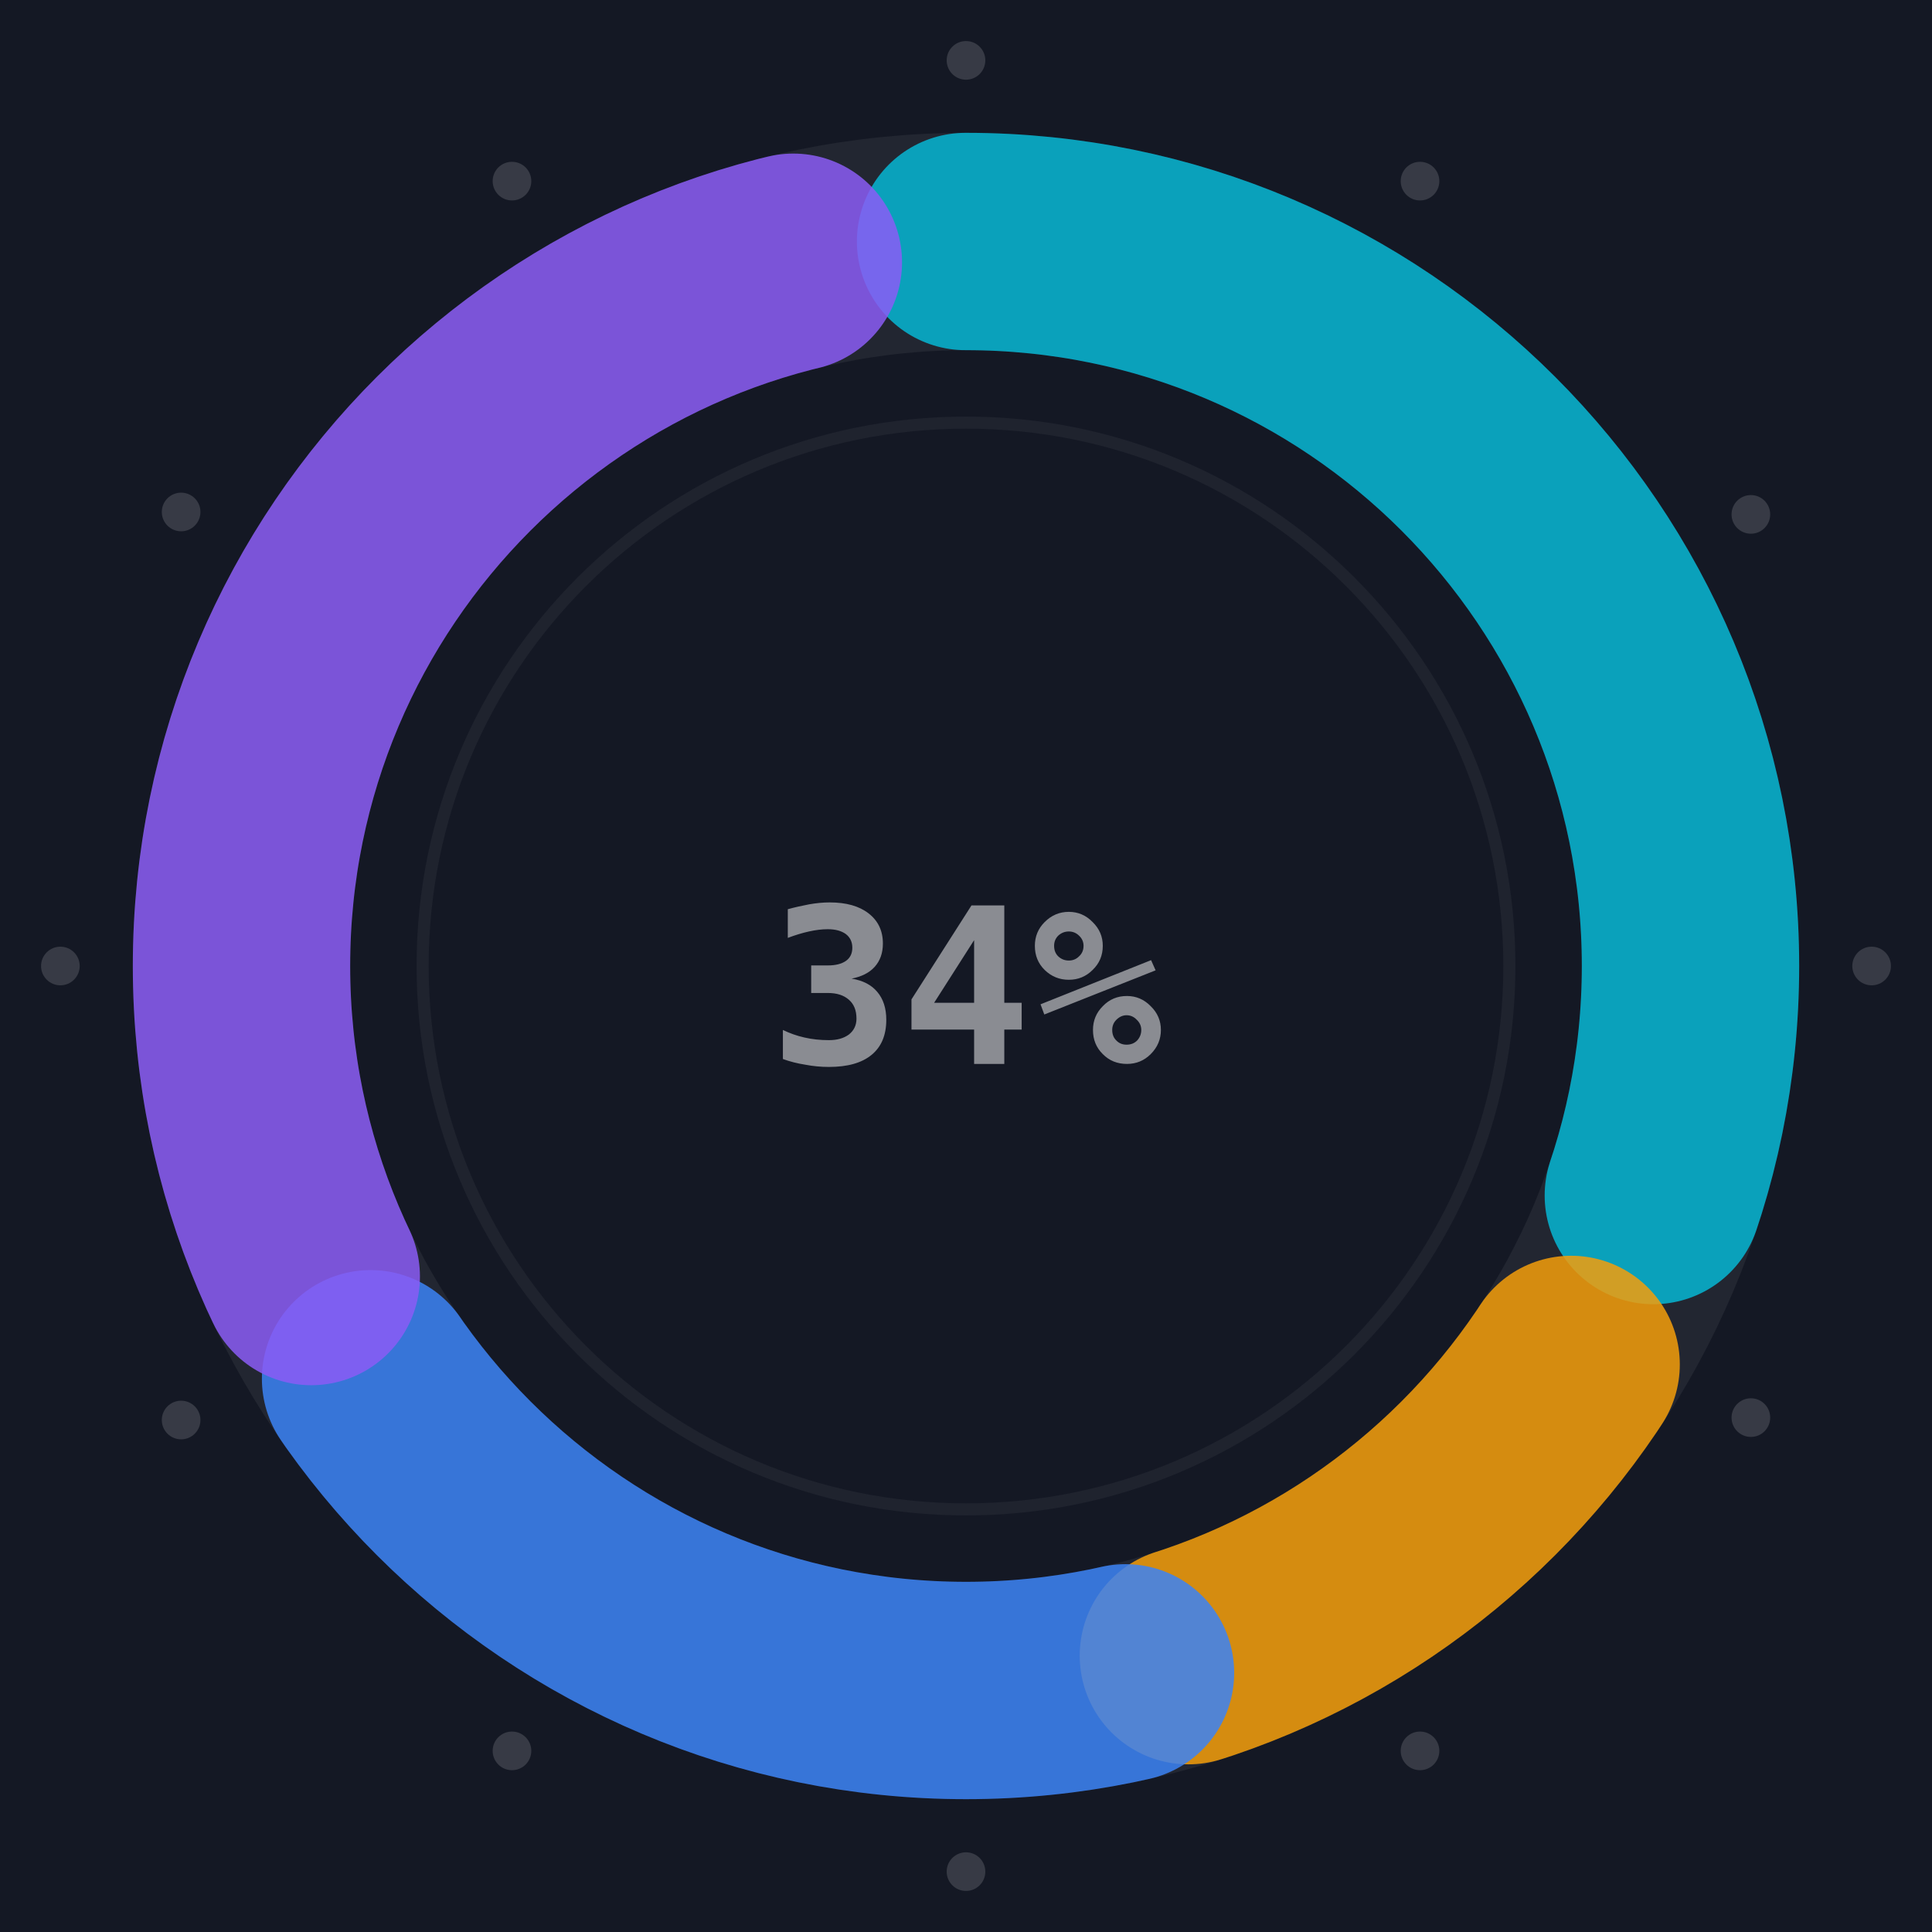
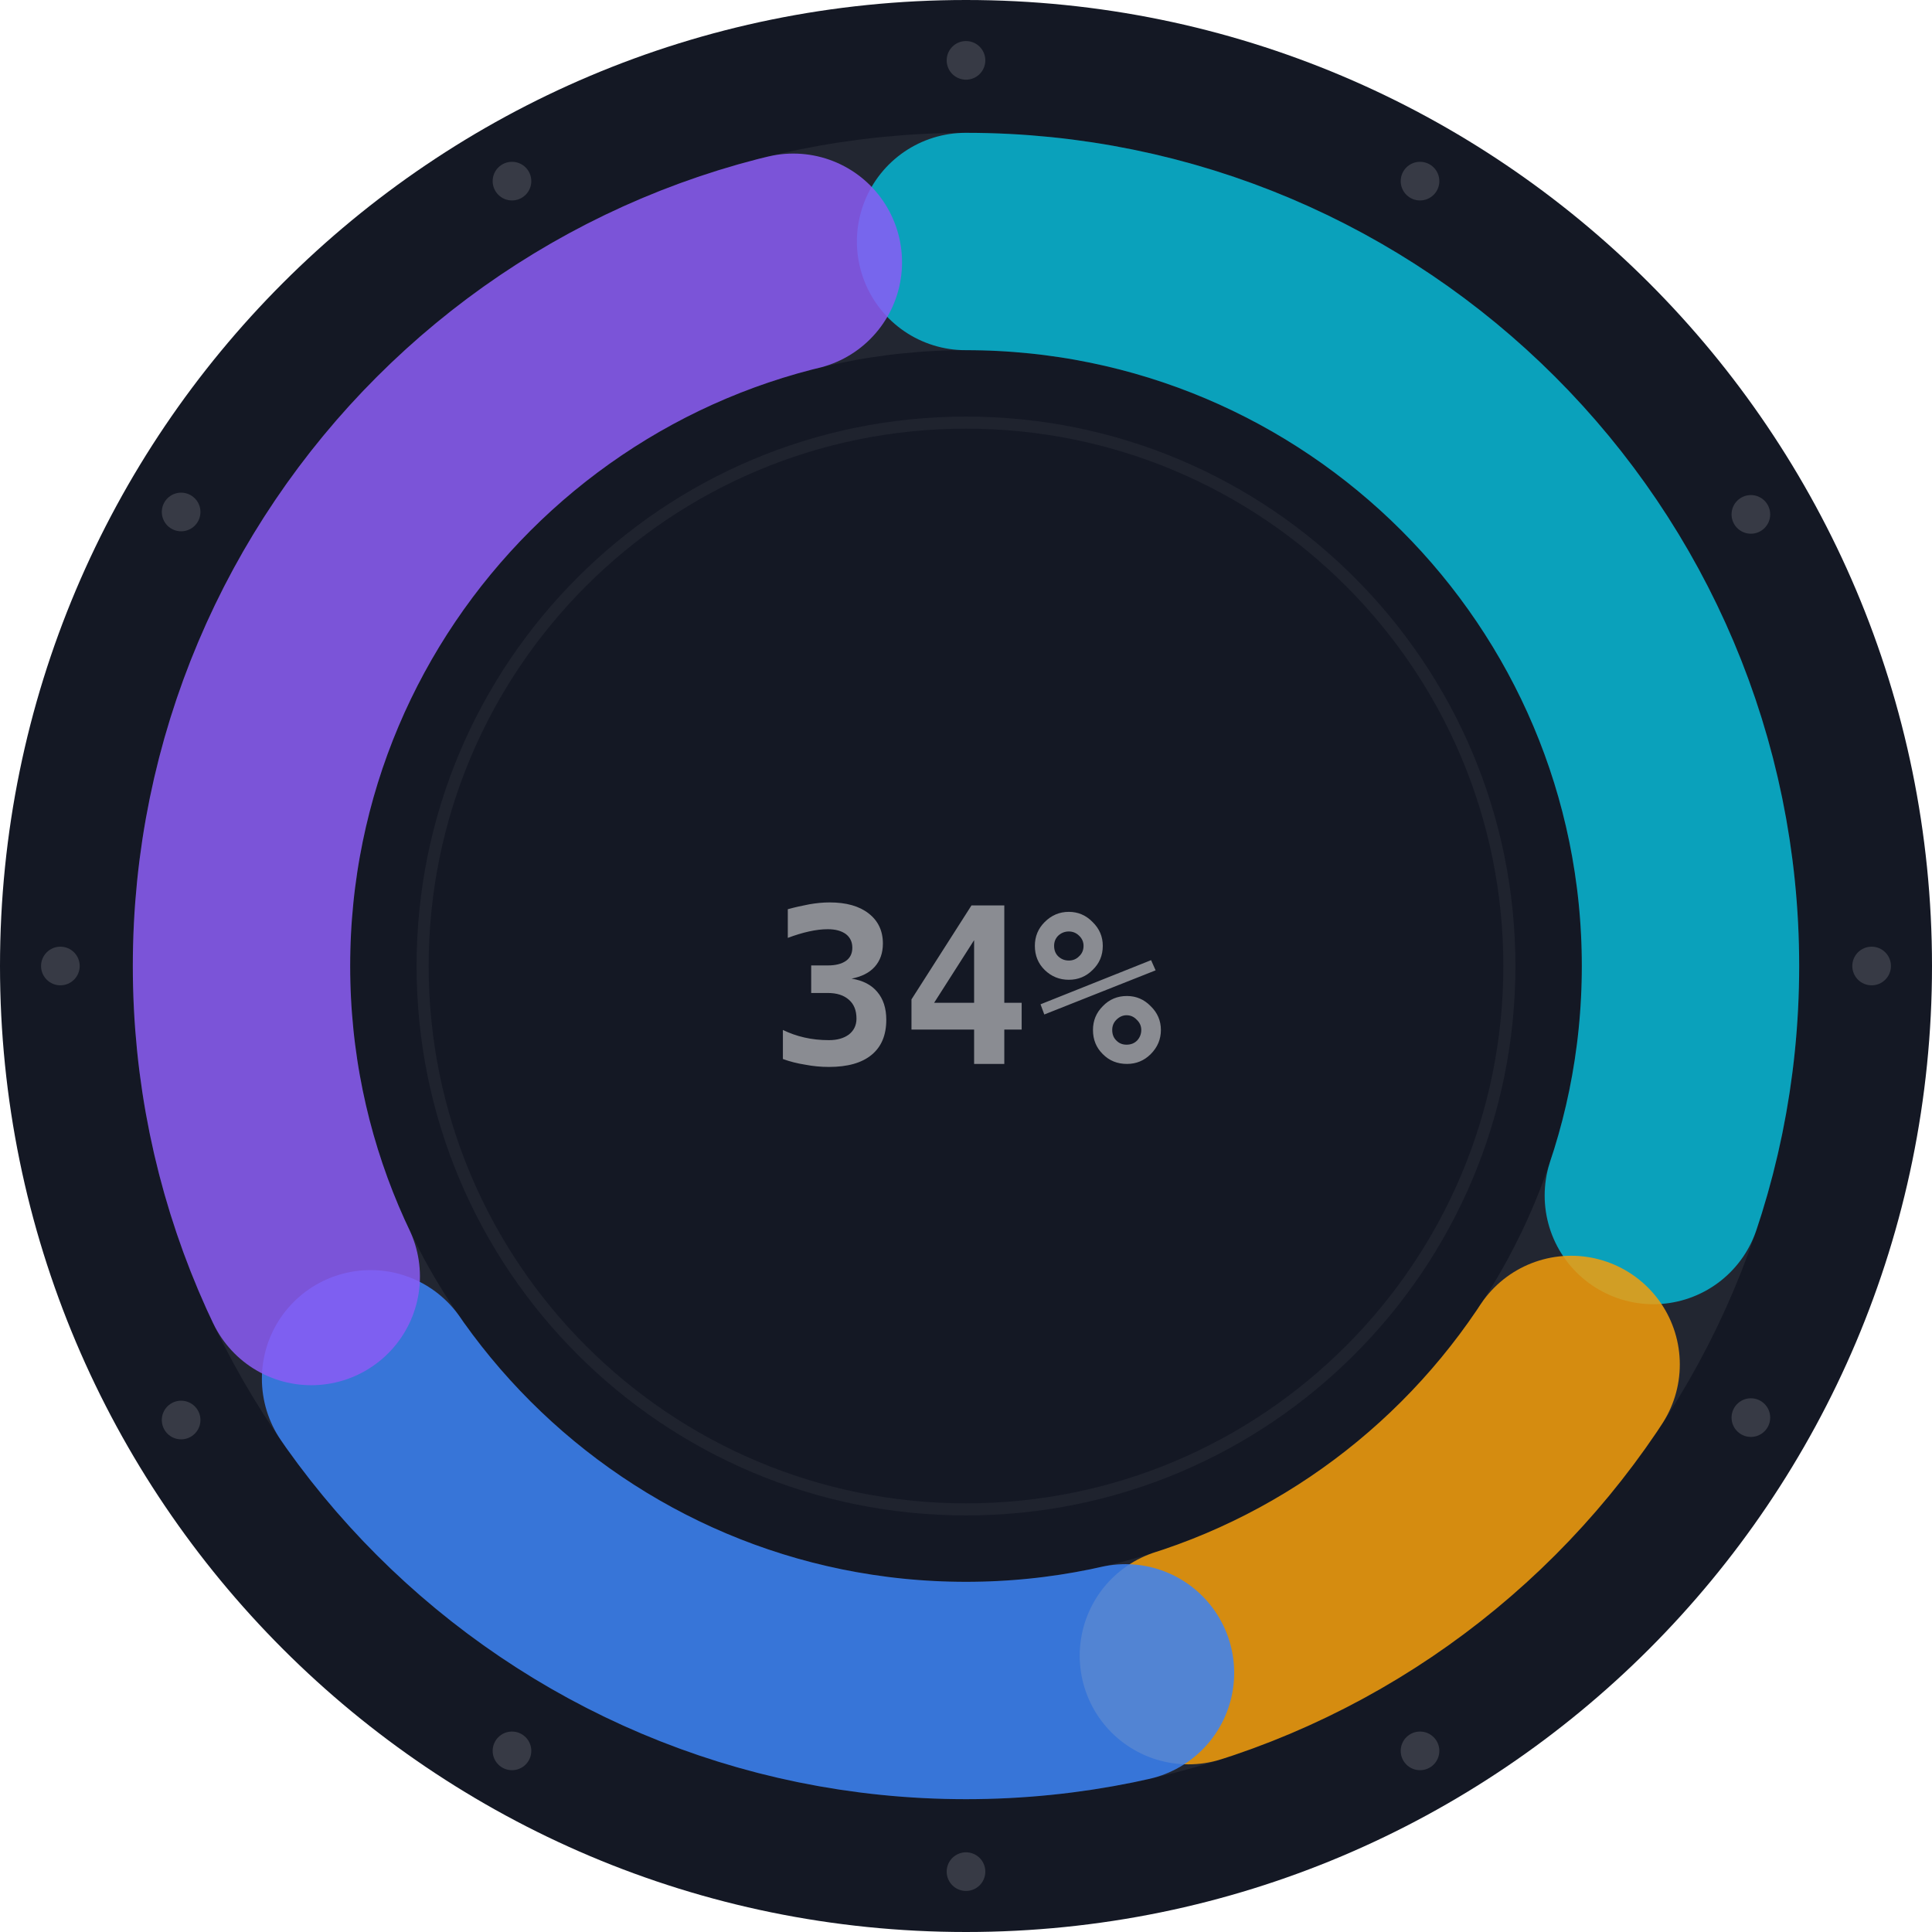
<svg xmlns="http://www.w3.org/2000/svg" viewBox="0 0 80 80" fill="none" width="40" height="40">
-   <rect width="80" height="80" fill="#141824" />
-   <circle cx="40" cy="40" r="30" fill="none" stroke="rgba(255,255,255,0.06)" stroke-width="9" />
-   <circle cx="40" cy="40" r="30" fill="none" stroke="#06b6d4" stroke-width="9" stroke-dasharray="56.8 131.7" stroke-dashoffset="0.0" stroke-linecap="round" transform="rotate(-90 40 40)" opacity="0.85" />
-   <circle cx="40" cy="40" r="30" fill="none" stroke="#f59e0b" stroke-width="9" stroke-dasharray="20.3 168.2" stroke-dashoffset="-64.6" stroke-linecap="round" transform="rotate(-90 40 40)" opacity="0.85" />
-   <circle cx="40" cy="40" r="30" fill="none" stroke="#3b82f6" stroke-width="9" stroke-dasharray="35.6 152.9" stroke-dashoffset="-87.6" stroke-linecap="round" transform="rotate(-90 40 40)" opacity="0.85" />
-   <circle cx="40" cy="40" r="30" fill="none" stroke="#8b5cf6" stroke-width="9" stroke-dasharray="53.2 135.3" stroke-dashoffset="-128.1" stroke-linecap="round" transform="rotate(-90 40 40)" opacity="0.85" />
-   <circle cx="40" cy="40" r="22.5" fill="none" stroke="rgba(255,255,255,0.05)" stroke-width="0.5" />
-   <text x="40" y="41.5" text-anchor="middle" dominant-baseline="middle" fill="rgba(255,255,255,0.5)" font-size="9" font-weight="600" font-family="ui-monospace,monospace">34%</text>
-   <circle cx="40.0" cy="2.5" r="0.8" fill="rgba(255,255,255,0.15)" />
-   <circle cx="58.8" cy="7.5" r="0.8" fill="rgba(255,255,255,0.15)" />
-   <circle cx="72.5" cy="21.3" r="0.8" fill="rgba(255,255,255,0.15)" />
-   <circle cx="77.5" cy="40.0" r="0.8" fill="rgba(255,255,255,0.15)" />
-   <circle cx="72.5" cy="58.7" r="0.8" fill="rgba(255,255,255,0.15)" />
-   <circle cx="58.8" cy="72.5" r="0.8" fill="rgba(255,255,255,0.15)" />
-   <circle cx="40.0" cy="77.5" r="0.8" fill="rgba(255,255,255,0.15)" />
-   <circle cx="21.2" cy="72.5" r="0.8" fill="rgba(255,255,255,0.15)" />
-   <circle cx="7.5" cy="58.8" r="0.8" fill="rgba(255,255,255,0.15)" />
-   <circle cx="2.5" cy="40.0" r="0.8" fill="rgba(255,255,255,0.15)" />
-   <circle cx="7.5" cy="21.2" r="0.8" fill="rgba(255,255,255,0.15)" />
-   <circle cx="21.2" cy="7.5" r="0.8" fill="rgba(255,255,255,0.15)" />
+   <defs>
+     <clipPath id="vc645088871">
+       <circle cx="40" cy="40" r="40" />
+     </clipPath>
+   </defs>
+   <g clip-path="url(#vc645088871)">
+     <rect width="80" height="80" fill="#141824" />
+     <circle cx="40" cy="40" r="30" fill="none" stroke="rgba(255,255,255,0.06)" stroke-width="9" />
+     <circle cx="40" cy="40" r="30" fill="none" stroke="#06b6d4" stroke-width="9" stroke-dasharray="56.8 131.7" stroke-dashoffset="0.0" stroke-linecap="round" transform="rotate(-90 40 40)" opacity="0.85" />
+     <circle cx="40" cy="40" r="30" fill="none" stroke="#f59e0b" stroke-width="9" stroke-dasharray="20.3 168.2" stroke-dashoffset="-64.6" stroke-linecap="round" transform="rotate(-90 40 40)" opacity="0.85" />
+     <circle cx="40" cy="40" r="30" fill="none" stroke="#3b82f6" stroke-width="9" stroke-dasharray="35.6 152.9" stroke-dashoffset="-87.6" stroke-linecap="round" transform="rotate(-90 40 40)" opacity="0.85" />
+     <circle cx="40" cy="40" r="30" fill="none" stroke="#8b5cf6" stroke-width="9" stroke-dasharray="53.2 135.3" stroke-dashoffset="-128.1" stroke-linecap="round" transform="rotate(-90 40 40)" opacity="0.85" />
+     <circle cx="40" cy="40" r="22.5" fill="none" stroke="rgba(255,255,255,0.05)" stroke-width="0.5" />
+     <text x="40" y="41.5" text-anchor="middle" dominant-baseline="middle" fill="rgba(255,255,255,0.5)" font-size="9" font-weight="600" font-family="ui-monospace,monospace">34%</text>
+     <circle cx="40.0" cy="2.5" r="0.8" fill="rgba(255,255,255,0.15)" />
+     <circle cx="58.8" cy="7.5" r="0.8" fill="rgba(255,255,255,0.15)" />
+     <circle cx="72.5" cy="21.3" r="0.8" fill="rgba(255,255,255,0.15)" />
+     <circle cx="77.5" cy="40.0" r="0.8" fill="rgba(255,255,255,0.15)" />
+     <circle cx="72.5" cy="58.7" r="0.8" fill="rgba(255,255,255,0.15)" />
+     <circle cx="58.8" cy="72.5" r="0.8" fill="rgba(255,255,255,0.15)" />
+     <circle cx="40.0" cy="77.5" r="0.8" fill="rgba(255,255,255,0.15)" />
+     <circle cx="21.2" cy="72.5" r="0.8" fill="rgba(255,255,255,0.15)" />
+     <circle cx="7.5" cy="58.8" r="0.8" fill="rgba(255,255,255,0.15)" />
+     <circle cx="2.5" cy="40.0" r="0.8" fill="rgba(255,255,255,0.15)" />
+     <circle cx="7.5" cy="21.2" r="0.8" fill="rgba(255,255,255,0.15)" />
+     <circle cx="21.2" cy="7.5" r="0.8" fill="rgba(255,255,255,0.15)" />
+   </g>
</svg>
